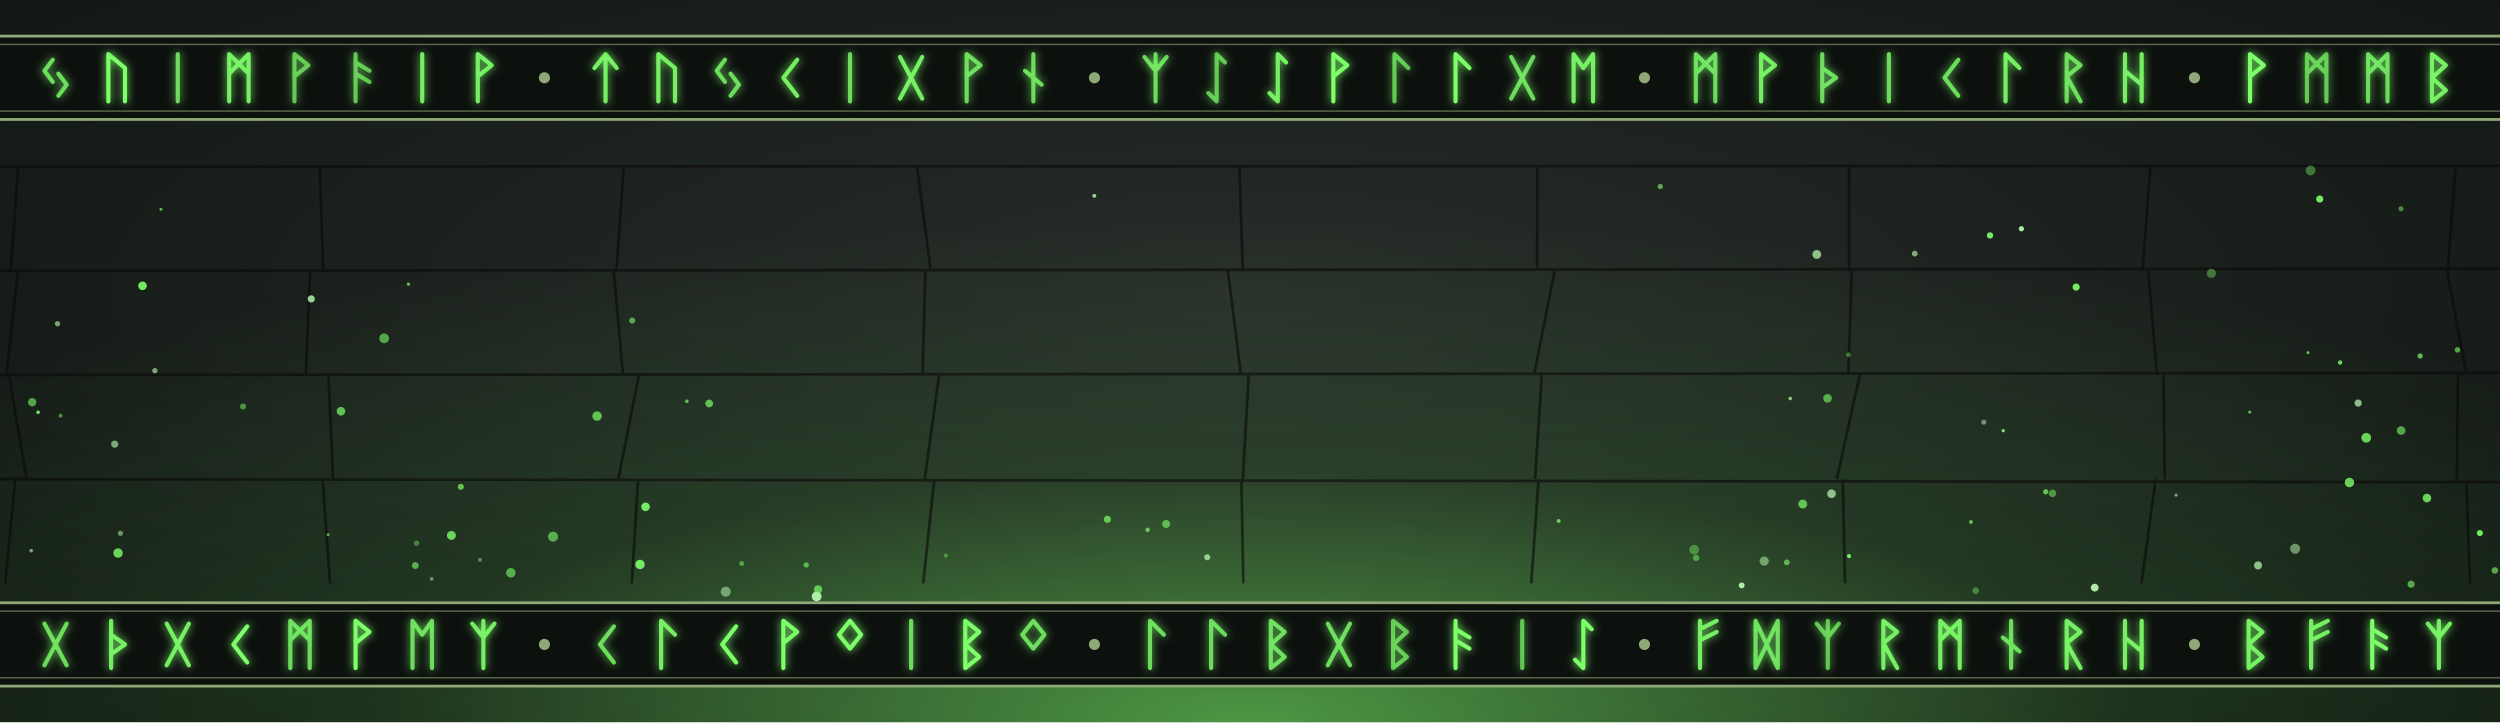
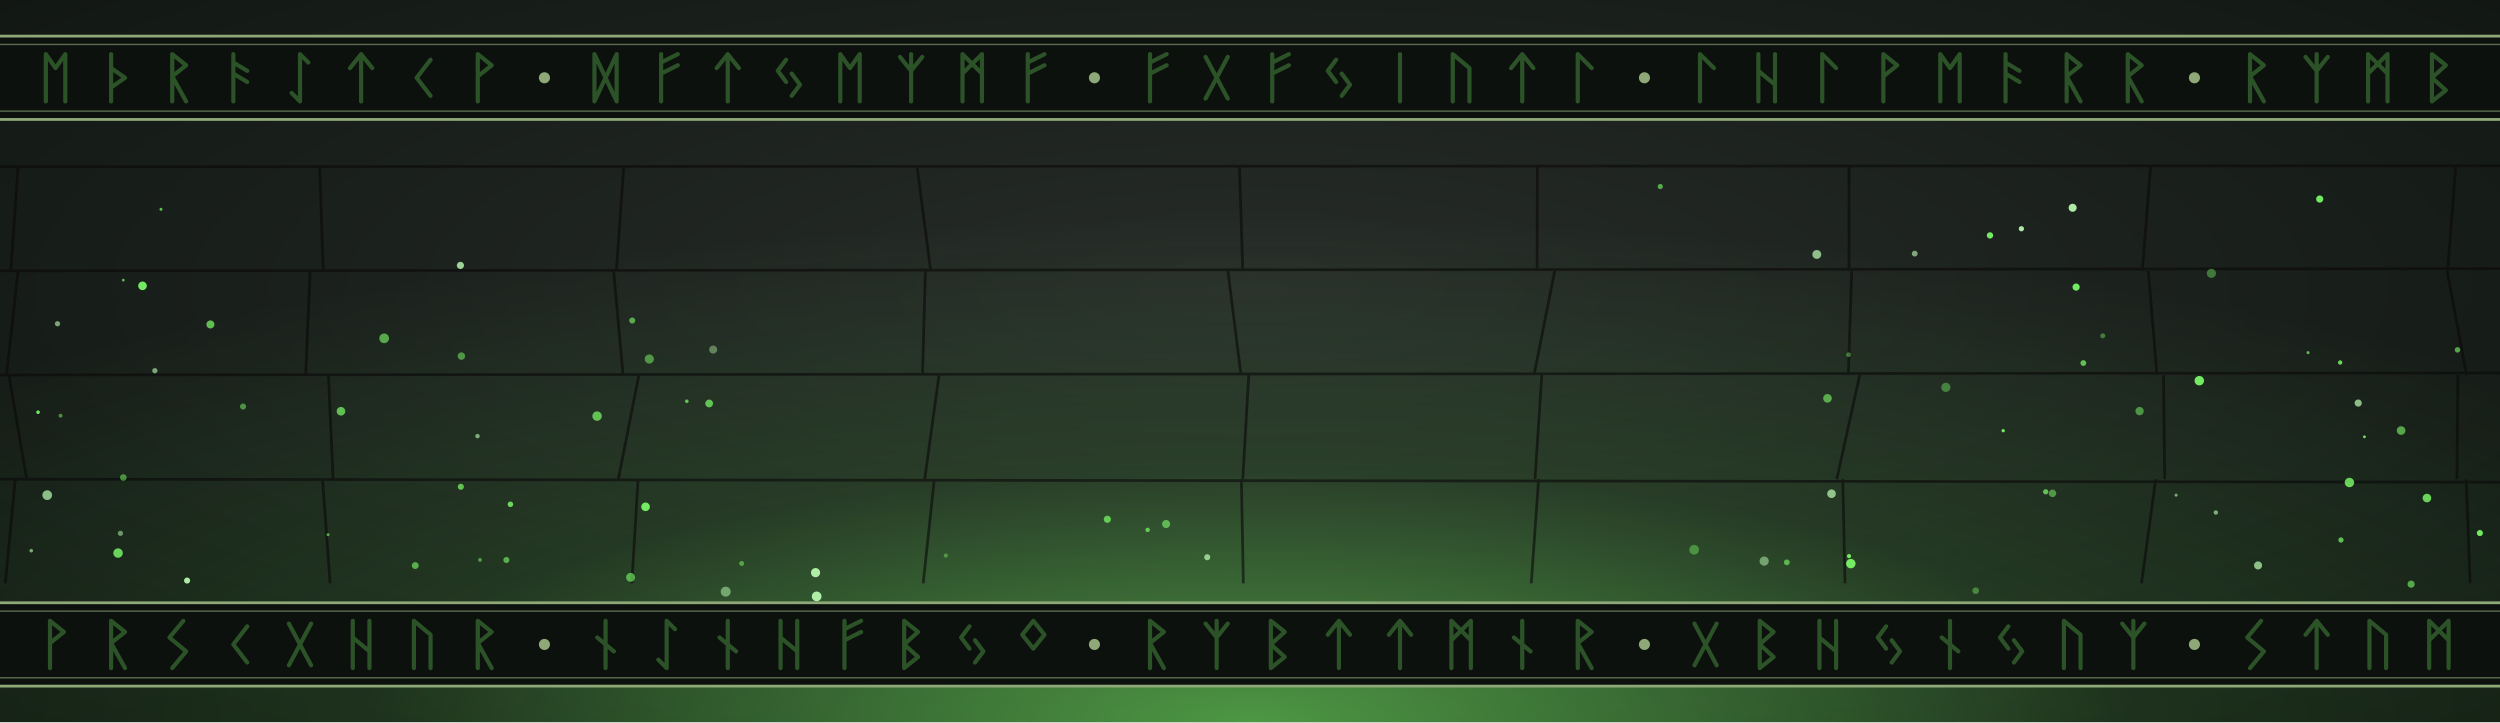
<svg xmlns="http://www.w3.org/2000/svg" viewBox="0 0 1800 520" preserveAspectRatio="xMidYMid slice">
  <defs>
    <radialGradient id="pedra" cx="50%" cy="40%" r="80%">
      <stop offset="0" stop-color="#272c29" />
      <stop offset=".7" stop-color="#141a16" />
      <stop offset="1" stop-color="#0d110e" />
    </radialGradient>
    <radialGradient id="brasa" cx="50%" cy="100%" r="70%">
      <stop offset="0" stop-color="#7dff6a" stop-opacity=".55" />
      <stop offset=".5" stop-color="#7dff6a" stop-opacity=".12" />
      <stop offset="1" stop-color="#7dff6a" stop-opacity="0" />
    </radialGradient>
-     <filter id="acesa" x="-50%" y="-50%" width="200%" height="200%">
-       <feGaussianBlur stdDeviation="3" result="b" />
-       <feMerge>
-         <feMergeNode in="b" />
-         <feMergeNode in="SourceGraphic" />
-       </feMerge>
-     </filter>
  </defs>
  <rect width="1800" height="520" fill="url(#pedra)" />
  <rect width="1800" height="520" fill="url(#brasa)" />
  <g stroke="#0a0909" stroke-width="2" fill="none" opacity=".6">
    <line x1="0" y1="120" x2="1800" y2="119.349" />
    <line x1="13" y1="120" x2="7.8" y2="195" />
    <line x1="230.2" y1="120" x2="232.7" y2="195" />
    <line x1="449.1" y1="120" x2="443.8" y2="195" />
    <line x1="660.3" y1="120" x2="670.1" y2="195" />
    <line x1="892.4" y1="120" x2="894.8" y2="195" />
    <line x1="1106.9" y1="120" x2="1106.7" y2="195" />
    <line x1="1331.3" y1="120" x2="1331.3" y2="195" />
    <line x1="1548.4" y1="120" x2="1542.5" y2="195" />
    <line x1="1768.1" y1="120" x2="1762.3" y2="195" />
    <line x1="0" y1="195" x2="1800" y2="193.463" />
    <line x1="13" y1="195" x2="4.7" y2="270" />
    <line x1="223.3" y1="195" x2="220.1" y2="270" />
    <line x1="441.8" y1="195" x2="448.6" y2="270" />
    <line x1="666.3" y1="195" x2="664.2" y2="270" />
    <line x1="884.1" y1="195" x2="893.5" y2="270" />
    <line x1="1119.4" y1="195" x2="1104.5" y2="270" />
    <line x1="1333.2" y1="195" x2="1330.8" y2="270" />
    <line x1="1546.8" y1="195" x2="1553" y2="270" />
    <line x1="1761.9" y1="195" x2="1775.9" y2="270" />
    <line x1="0" y1="270" x2="1800" y2="268.523" />
    <line x1="6.4" y1="270" x2="19.2" y2="345" />
    <line x1="236.5" y1="270" x2="239.8" y2="345" />
    <line x1="460" y1="270" x2="445.2" y2="345" />
    <line x1="676.1" y1="270" x2="665.8" y2="345" />
    <line x1="899.1" y1="270" x2="894.8" y2="345" />
    <line x1="1110.1" y1="270" x2="1105.2" y2="345" />
    <line x1="1339" y1="270" x2="1322.5" y2="345" />
    <line x1="1557.7" y1="270" x2="1558.6" y2="345" />
    <line x1="1769.7" y1="270" x2="1769" y2="345" />
    <line x1="0" y1="345" x2="1800" y2="347.165" />
    <line x1="11" y1="345" x2="3.8" y2="420" />
    <line x1="232.2" y1="345" x2="237.7" y2="420" />
    <line x1="459.4" y1="345" x2="454.9" y2="420" />
    <line x1="672.7" y1="345" x2="664.7" y2="420" />
    <line x1="893.8" y1="345" x2="895.2" y2="420" />
    <line x1="1107.8" y1="345" x2="1102.5" y2="420" />
    <line x1="1326.8" y1="345" x2="1328.4" y2="420" />
    <line x1="1552.1" y1="345" x2="1541.9" y2="420" />
    <line x1="1775.7" y1="345" x2="1778.5" y2="420" />
  </g>
  <rect x="-4" y="26" width="1808" height="60" fill="#0d110e" stroke="#8fa878" stroke-width="2" />
  <line x1="0" y1="32" x2="1800" y2="32" stroke="#8fa878" stroke-width="1" opacity=".6" />
  <line x1="0" y1="80" x2="1800" y2="80" stroke="#8fa878" stroke-width="1" opacity=".6" />
-   <g fill="none" stroke="#7dff6a" stroke-width="3" stroke-linecap="round" stroke-linejoin="round" filter="url(#acesa)">
-     <path transform="translate(30 39)" d="M8 4L2 12L8 20M12 14L18 22L12 30" opacity="0.8" />
-     <path transform="translate(74 39)" d="M4 34V0L16 10V34" opacity="1" />
-     <path transform="translate(118 39)" d="M10 0V34" opacity="0.8" />
-     <path transform="translate(162 39)" d="M3 34V0L17 14M17 34V0L3 14" opacity="0.9" />
-     <path transform="translate(206 39)" d="M6 34V0L16 8L6 16" opacity="0.7" />
-     <path transform="translate(250 39)" d="M6 0V34M6 6L16 12M6 14L16 20" opacity="0.7" />
-     <path transform="translate(294 39)" d="M10 0V34" opacity="0.9" />
-     <path transform="translate(338 39)" d="M6 34V0L16 8L6 16" opacity="0.9" />
-   </g>
  <circle cx="392" cy="56" r="4" fill="#8fa878" />
-   <g fill="none" stroke="#7dff6a" stroke-width="3" stroke-linecap="round" stroke-linejoin="round" filter="url(#acesa)">
-     <path transform="translate(426 39)" d="M10 0V34M10 0L2 10M10 0L18 10" opacity="0.9" />
-     <path transform="translate(470 39)" d="M4 34V0L16 10V34" opacity="0.9" />
-     <path transform="translate(514 39)" d="M8 4L2 12L8 20M12 14L18 22L12 30" opacity="0.8" />
-     <path transform="translate(558 39)" d="M16 4L6 17L16 30" opacity="0.9" />
-     <path transform="translate(602 39)" d="M10 0V34" opacity="0.8" />
-     <path transform="translate(646 39)" d="M2 2L18 32M18 2L2 32" opacity="0.9" />
-     <path transform="translate(690 39)" d="M6 34V0L16 8L6 16" opacity="0.8" />
-     <path transform="translate(734 39)" d="M10 0V34M4 12L16 22" opacity="0.8" />
-   </g>
  <circle cx="788" cy="56" r="4" fill="#8fa878" />
-   <g fill="none" stroke="#7dff6a" stroke-width="3" stroke-linecap="round" stroke-linejoin="round" filter="url(#acesa)">
-     <path transform="translate(822 39)" d="M10 0V34M10 12L2 2M10 12L18 2" opacity="0.8" />
-     <path transform="translate(866 39)" d="M10 0V34M10 0L16 6M10 34L4 28" opacity="0.7" />
-     <path transform="translate(910 39)" d="M10 0V34M10 0L16 6M10 34L4 28" opacity="0.9" />
-     <path transform="translate(954 39)" d="M6 34V0L16 8L6 16" opacity="1" />
-     <path transform="translate(998 39)" d="M6 0V34M6 0L16 10" opacity="0.7" />
-     <path transform="translate(1042 39)" d="M6 0V34M6 0L16 10" opacity="1" />
-     <path transform="translate(1086 39)" d="M2 2L18 32M18 2L2 32" opacity="0.8" />
-     <path transform="translate(1130 39)" d="M3 34V0L10 10L17 0V34" opacity="0.9" />
-   </g>
  <circle cx="1184" cy="56" r="4" fill="#8fa878" />
-   <g fill="none" stroke="#7dff6a" stroke-width="3" stroke-linecap="round" stroke-linejoin="round" filter="url(#acesa)">
-     <path transform="translate(1218 39)" d="M3 34V0L17 14M17 34V0L3 14" opacity="0.8" />
-     <path transform="translate(1262 39)" d="M6 34V0L16 8L6 16" opacity="0.9" />
-     <path transform="translate(1306 39)" d="M6 0V34M6 10L16 17L6 24" opacity="0.8" />
-     <path transform="translate(1350 39)" d="M10 0V34" opacity="0.8" />
-     <path transform="translate(1394 39)" d="M16 4L6 17L16 30" opacity="0.8" />
-     <path transform="translate(1438 39)" d="M6 0V34M6 0L16 10" opacity="0.9" />
-     <path transform="translate(1482 39)" d="M6 34V0L16 8L6 16L16 34" opacity="0.8" />
-     <path transform="translate(1526 39)" d="M4 0V34M16 0V34M4 12L16 22" opacity="0.9" />
-   </g>
  <circle cx="1580" cy="56" r="4" fill="#8fa878" />
-   <g fill="none" stroke="#7dff6a" stroke-width="3" stroke-linecap="round" stroke-linejoin="round" filter="url(#acesa)">
-     <path transform="translate(1614 39)" d="M6 34V0L16 8L6 16" opacity="1" />
-     <path transform="translate(1658 39)" d="M3 34V0L17 14M17 34V0L3 14" opacity="0.7" />
-     <path transform="translate(1702 39)" d="M3 34V0L17 14M17 34V0L3 14" opacity="0.8" />
-     <path transform="translate(1746 39)" d="M5 0V34M5 0L15 8L5 17L15 26L5 34" opacity="0.9" />
-   </g>
  <rect x="-4" y="434" width="1808" height="60" fill="#0d110e" stroke="#8fa878" stroke-width="2" />
  <line x1="0" y1="440" x2="1800" y2="440" stroke="#8fa878" stroke-width="1" opacity=".6" />
  <line x1="0" y1="488" x2="1800" y2="488" stroke="#8fa878" stroke-width="1" opacity=".6" />
-   <g fill="none" stroke="#7dff6a" stroke-width="3" stroke-linecap="round" stroke-linejoin="round" filter="url(#acesa)">
-     <path transform="translate(30 447)" d="M2 2L18 32M18 2L2 32" opacity="0.8" />
-     <path transform="translate(74 447)" d="M6 0V34M6 10L16 17L6 24" opacity="0.9" />
-     <path transform="translate(118 447)" d="M2 2L18 32M18 2L2 32" opacity="0.9" />
-     <path transform="translate(162 447)" d="M16 4L6 17L16 30" opacity="1" />
-     <path transform="translate(206 447)" d="M3 34V0L17 14M17 34V0L3 14" opacity="0.8" />
-     <path transform="translate(250 447)" d="M6 34V0L16 8L6 16" opacity="1" />
-     <path transform="translate(294 447)" d="M3 34V0L10 10L17 0V34" opacity="0.8" />
-     <path transform="translate(338 447)" d="M10 0V34M10 12L2 2M10 12L18 2" opacity="0.9" />
+   <circle cx="392" cy="464" r="4" fill="#8fa878" />
+   <circle cx="788" cy="464" r="4" fill="#8fa878" />
+   <circle cx="1184" cy="464" r="4" fill="#8fa878" />
+   <circle cx="1580" cy="464" r="4" fill="#8fa878" />
+   <g fill="none" stroke="#7dff6a" stroke-width="3" stroke-linecap="round" stroke-linejoin="round" opacity=".28">
+     <path transform="translate(30 39)" d="M3 34V0L10 10L17 0V34" />
+     <path transform="translate(74 39)" d="M6 0V34M6 10L16 17L6 24" />
+     <path transform="translate(118 39)" d="M6 34V0L16 8L6 16L16 34" />
+     <path transform="translate(162 39)" d="M6 0V34M6 6L16 12M6 14L16 20" />
+     <path transform="translate(206 39)" d="M10 0V34M10 0L16 6M10 34L4 28" />
+     <path transform="translate(250 39)" d="M10 0V34M10 0L2 10M10 0L18 10" />
+     <path transform="translate(294 39)" d="M16 4L6 17L16 30" />
+     <path transform="translate(338 39)" d="M6 34V0L16 8L6 16" />
+     <path transform="translate(426 39)" d="M2 0V34L18 0V34L2 0" />
+     <path transform="translate(470 39)" d="M6 0V34M6 6L18 0M6 14L18 8" />
+     <path transform="translate(514 39)" d="M10 0V34M10 0L2 10M10 0L18 10" />
+     <path transform="translate(558 39)" d="M8 4L2 12L8 20M12 14L18 22L12 30" />
+     <path transform="translate(602 39)" d="M3 34V0L10 10L17 0V34" />
+     <path transform="translate(646 39)" d="M10 0V34M10 12L2 2M10 12L18 2" />
+     <path transform="translate(690 39)" d="M3 34V0L17 14M17 34V0L3 14" />
+     <path transform="translate(734 39)" d="M6 0V34M6 6L18 0M6 14L18 8" />
+     <path transform="translate(822 39)" d="M6 0V34M6 6L18 0M6 14L18 8" />
+     <path transform="translate(866 39)" d="M2 2L18 32M18 2L2 32" />
+     <path transform="translate(910 39)" d="M6 0V34M6 6L18 0M6 14L18 8" />
+     <path transform="translate(954 39)" d="M8 4L2 12L8 20M12 14L18 22L12 30" />
+     <path transform="translate(998 39)" d="M10 0V34" />
+     <path transform="translate(1042 39)" d="M4 34V0L16 10V34" />
+     <path transform="translate(1086 39)" d="M10 0V34M10 0L2 10M10 0L18 10" />
+     <path transform="translate(1130 39)" d="M6 0V34M6 0L16 10" />
+     <path transform="translate(1218 39)" d="M6 0V34M6 0L16 10" />
+     <path transform="translate(1262 39)" d="M4 0V34M16 0V34M4 12L16 22" />
+     <path transform="translate(1306 39)" d="M6 0V34M6 0L16 10" />
+     <path transform="translate(1350 39)" d="M6 34V0L16 8L6 16" />
+     <path transform="translate(1394 39)" d="M3 34V0L10 10L17 0V34" />
+     <path transform="translate(1438 39)" d="M6 0V34M6 6L16 12M6 14L16 20" />
+     <path transform="translate(1482 39)" d="M6 34V0L16 8L6 16L16 34" />
+     <path transform="translate(1526 39)" d="M6 34V0L16 8L6 16L16 34" />
+     <path transform="translate(1614 39)" d="M6 34V0L16 8L6 16L16 34" />
+     <path transform="translate(1658 39)" d="M10 0V34M10 12L2 2M10 12L18 2" />
+     <path transform="translate(1702 39)" d="M3 34V0L17 14M17 34V0L3 14" />
+     <path transform="translate(1746 39)" d="M5 0V34M5 0L15 8L5 17L15 26L5 34" />
+     <path transform="translate(30 447)" d="M6 34V0L16 8L6 16" />
+     <path transform="translate(74 447)" d="M6 34V0L16 8L6 16L16 34" />
+     <path transform="translate(118 447)" d="M14 0L4 12L16 22L6 34" />
+     <path transform="translate(162 447)" d="M16 4L6 17L16 30" />
+     <path transform="translate(206 447)" d="M2 2L18 32M18 2L2 32" />
+     <path transform="translate(250 447)" d="M4 0V34M16 0V34M4 12L16 22" />
+     <path transform="translate(294 447)" d="M4 34V0L16 10V34" />
+     <path transform="translate(338 447)" d="M6 34V0L16 8L6 16L16 34" />
+     <path transform="translate(426 447)" d="M10 0V34M4 12L16 22" />
+     <path transform="translate(470 447)" d="M10 0V34M10 0L16 6M10 34L4 28" />
+     <path transform="translate(514 447)" d="M10 0V34M4 12L16 22" />
+     <path transform="translate(558 447)" d="M4 0V34M16 0V34M4 12L16 22" />
+     <path transform="translate(602 447)" d="M6 0V34M6 6L18 0M6 14L18 8" />
+     <path transform="translate(646 447)" d="M5 0V34M5 0L15 8L5 17L15 26L5 34" />
+     <path transform="translate(690 447)" d="M8 4L2 12L8 20M12 14L18 22L12 30" />
+     <path transform="translate(734 447)" d="M10 0L18 10L10 20L2 10Z" />
+     <path transform="translate(822 447)" d="M6 34V0L16 8L6 16L16 34" />
+     <path transform="translate(866 447)" d="M10 0V34M10 12L2 2M10 12L18 2" />
+     <path transform="translate(910 447)" d="M5 0V34M5 0L15 8L5 17L15 26L5 34" />
+     <path transform="translate(954 447)" d="M10 0V34M10 0L2 10M10 0L18 10" />
+     <path transform="translate(998 447)" d="M10 0V34M10 0L2 10M10 0L18 10" />
+     <path transform="translate(1042 447)" d="M3 34V0L17 14M17 34V0L3 14" />
+     <path transform="translate(1086 447)" d="M10 0V34M4 12L16 22" />
+     <path transform="translate(1130 447)" d="M6 34V0L16 8L6 16L16 34" />
+     <path transform="translate(1218 447)" d="M2 2L18 32M18 2L2 32" />
+     <path transform="translate(1262 447)" d="M5 0V34M5 0L15 8L5 17L15 26L5 34" />
+     <path transform="translate(1306 447)" d="M4 0V34M16 0V34M4 12L16 22" />
+     <path transform="translate(1350 447)" d="M8 4L2 12L8 20M12 14L18 22L12 30" />
+     <path transform="translate(1394 447)" d="M10 0V34M4 12L16 22" />
+     <path transform="translate(1438 447)" d="M8 4L2 12L8 20M12 14L18 22L12 30" />
+     <path transform="translate(1482 447)" d="M4 34V0L16 10V34" />
+     <path transform="translate(1526 447)" d="M10 0V34M10 12L2 2M10 12L18 2" />
+     <path transform="translate(1614 447)" d="M14 0L4 12L16 22L6 34" />
+     <path transform="translate(1658 447)" d="M10 0V34M10 0L2 10M10 0L18 10" />
+     <path transform="translate(1702 447)" d="M4 34V0L16 10V34" />
+     <path transform="translate(1746 447)" d="M3 34V0L17 14M17 34V0L3 14" />
  </g>
-   <circle cx="392" cy="464" r="4" fill="#8fa878" />
-   <g fill="none" stroke="#7dff6a" stroke-width="3" stroke-linecap="round" stroke-linejoin="round" filter="url(#acesa)">
-     <path transform="translate(426 447)" d="M16 4L6 17L16 30" opacity="0.8" />
-     <path transform="translate(470 447)" d="M6 0V34M6 0L16 10" opacity="0.9" />
-     <path transform="translate(514 447)" d="M16 4L6 17L16 30" opacity="1" />
-     <path transform="translate(558 447)" d="M6 34V0L16 8L6 16" opacity="1" />
-     <path transform="translate(602 447)" d="M10 0L18 10L10 20L2 10Z" opacity="1" />
-     <path transform="translate(646 447)" d="M10 0V34" opacity="0.8" />
-     <path transform="translate(690 447)" d="M5 0V34M5 0L15 8L5 17L15 26L5 34" opacity="1" />
-     <path transform="translate(734 447)" d="M10 0L18 10L10 20L2 10Z" opacity="0.8" />
-   </g>
-   <circle cx="788" cy="464" r="4" fill="#8fa878" />
-   <g fill="none" stroke="#7dff6a" stroke-width="3" stroke-linecap="round" stroke-linejoin="round" filter="url(#acesa)">
-     <path transform="translate(822 447)" d="M6 0V34M6 0L16 10" opacity="0.8" />
-     <path transform="translate(866 447)" d="M6 0V34M6 0L16 10" opacity="0.8" />
-     <path transform="translate(910 447)" d="M5 0V34M5 0L15 8L5 17L15 26L5 34" opacity="0.8" />
-     <path transform="translate(954 447)" d="M2 2L18 32M18 2L2 32" opacity="0.8" />
-     <path transform="translate(998 447)" d="M5 0V34M5 0L15 8L5 17L15 26L5 34" opacity="0.7" />
-     <path transform="translate(1042 447)" d="M6 0V34M6 6L16 12M6 14L16 20" opacity="1" />
-     <path transform="translate(1086 447)" d="M10 0V34" opacity="0.7" />
-     <path transform="translate(1130 447)" d="M10 0V34M10 0L16 6M10 34L4 28" opacity="1" />
-   </g>
-   <circle cx="1184" cy="464" r="4" fill="#8fa878" />
-   <g fill="none" stroke="#7dff6a" stroke-width="3" stroke-linecap="round" stroke-linejoin="round" filter="url(#acesa)">
-     <path transform="translate(1218 447)" d="M6 0V34M6 6L18 0M6 14L18 8" opacity="0.9" />
-     <path transform="translate(1262 447)" d="M2 0V34L18 0V34L2 0" opacity="0.8" />
-     <path transform="translate(1306 447)" d="M10 0V34M10 12L2 2M10 12L18 2" opacity="0.7" />
-     <path transform="translate(1350 447)" d="M6 34V0L16 8L6 16L16 34" opacity="0.9" />
-     <path transform="translate(1394 447)" d="M3 34V0L17 14M17 34V0L3 14" opacity="0.9" />
-     <path transform="translate(1438 447)" d="M10 0V34M4 12L16 22" opacity="0.8" />
-     <path transform="translate(1482 447)" d="M6 34V0L16 8L6 16L16 34" opacity="0.9" />
-     <path transform="translate(1526 447)" d="M4 0V34M16 0V34M4 12L16 22" opacity="0.9" />
-   </g>
-   <circle cx="1580" cy="464" r="4" fill="#8fa878" />
-   <g fill="none" stroke="#7dff6a" stroke-width="3" stroke-linecap="round" stroke-linejoin="round" filter="url(#acesa)">
-     <path transform="translate(1614 447)" d="M5 0V34M5 0L15 8L5 17L15 26L5 34" opacity="0.9" />
-     <path transform="translate(1658 447)" d="M6 0V34M6 6L18 0M6 14L18 8" opacity="0.9" />
-     <path transform="translate(1702 447)" d="M6 0V34M6 6L16 12M6 14L16 20" opacity="1" />
-     <path transform="translate(1746 447)" d="M10 0V34M10 12L2 2M10 12L18 2" opacity="0.9" />
-   </g>
+   <circle cx="134.7" cy="418" r="2.2" fill="#beffb5" opacity="0.9" />
+   <circle cx="88.8" cy="201.7" r="1" fill="#7dff6a" opacity="0.7" />
+   <circle cx="88.8" cy="343.8" r="2.4" fill="#7dff6a" opacity="0.5" />
+   <circle cx="332.2" cy="256.4" r="2.7" fill="#7dff6a" opacity="0.5" />
+   <circle cx="587.2" cy="412.3" r="3.3" fill="#beffb5" opacity="0.9" />
+   <circle cx="1500" cy="261.4" r="2.1" fill="#7dff6a" opacity="0.7" />
+   <circle cx="1514" cy="241.8" r="1.8" fill="#7dff6a" opacity="0.4" />
+   <circle cx="343.8" cy="314" r="1.6" fill="#beffb5" opacity="0.6" />
+   <circle cx="1595.4" cy="369" r="1.6" fill="#beffb5" opacity="0.6" />
+   <circle cx="1401" cy="278.9" r="3.3" fill="#7dff6a" opacity="0.4" />
+   <circle cx="1540.5" cy="296" r="3" fill="#7dff6a" opacity="0.5" />
+   <circle cx="331.5" cy="191.1" r="2.6" fill="#beffb5" opacity="0.8" />
+   <circle cx="454" cy="415.7" r="3.2" fill="#7dff6a" opacity="0.6" />
+   <circle cx="1685.5" cy="388.8" r="1.9" fill="#7dff6a" opacity="0.7" />
+   <circle cx="467.5" cy="258.5" r="3.3" fill="#7dff6a" opacity="0.5" />
+   <circle cx="1583.5" cy="274.1" r="3.4" fill="#7dff6a" opacity="0.9" />
+   <circle cx="1332.6" cy="405.8" r="3.4" fill="#7dff6a" opacity="0.9" />
+   <circle cx="364.6" cy="403.2" r="2.2" fill="#7dff6a" opacity="0.6" />
+   <circle cx="513.5" cy="251.7" r="2.9" fill="#beffb5" opacity="0.4" />
+   <circle cx="1702.4" cy="314.5" r="1" fill="#7dff6a" opacity="0.9" />
+   <circle cx="34" cy="356.5" r="3.5" fill="#beffb5" opacity="0.7" />
+   <circle cx="151.5" cy="233.6" r="2.9" fill="#7dff6a" opacity="0.7" />
+   <circle cx="367.5" cy="363.1" r="2" fill="#7dff6a" opacity="0.8" />
+   <circle cx="1492.3" cy="149.6" r="2.9" fill="#beffb5" opacity="0.9" />
  <circle cx="1684.9" cy="261" r="1.6" fill="#7dff6a" opacity="0.8" />
  <circle cx="1736" cy="420.6" r="2.6" fill="#7dff6a" opacity="0.6" />
  <circle cx="1422.5" cy="425.3" r="2.4" fill="#7dff6a" opacity="0.4" />
  <circle cx="1625.8" cy="407.1" r="2.9" fill="#beffb5" opacity="0.7" />
  <circle cx="1455.4" cy="164.7" r="1.9" fill="#beffb5" opacity="0.9" />
  <circle cx="588" cy="429.4" r="3.5" fill="#beffb5" opacity="0.9" />
  <circle cx="331.8" cy="350.5" r="2.2" fill="#7dff6a" opacity="0.7" />
  <circle cx="236.2" cy="385" r="1.1" fill="#7dff6a" opacity="0.6" />
  <circle cx="534" cy="405.7" r="1.8" fill="#7dff6a" opacity="0.5" />
  <circle cx="1691.6" cy="347.4" r="3.4" fill="#7dff6a" opacity="0.8" />
  <circle cx="27.4" cy="296.8" r="1.3" fill="#7dff6a" opacity="0.9" />
  <circle cx="1330.9" cy="255.4" r="1.7" fill="#7dff6a" opacity="0.4" />
  <circle cx="1592.2" cy="196.8" r="3.3" fill="#7dff6a" opacity="0.4" />
  <circle cx="111.5" cy="266.9" r="1.9" fill="#beffb5" opacity="0.6" />
  <circle cx="494.5" cy="288.9" r="1.3" fill="#7dff6a" opacity="0.7" />
  <circle cx="115.9" cy="150.7" r="1.1" fill="#7dff6a" opacity="0.7" />
  <circle cx="1769.4" cy="251.9" r="2" fill="#7dff6a" opacity="0.6" />
  <circle cx="681" cy="400" r="1.5" fill="#7dff6a" opacity="0.4" />
  <circle cx="102.6" cy="205.8" r="3.1" fill="#7dff6a" opacity="0.9" />
  <circle cx="839.6" cy="377.3" r="2.9" fill="#7dff6a" opacity="0.6" />
  <circle cx="1318.7" cy="355.5" r="3.1" fill="#beffb5" opacity="0.7" />
  <circle cx="175" cy="292.7" r="2.2" fill="#7dff6a" opacity="0.5" />
  <circle cx="1195.4" cy="134.3" r="1.9" fill="#7dff6a" opacity="0.6" />
  <circle cx="1270.2" cy="404" r="3.3" fill="#beffb5" opacity="0.5" />
  <circle cx="1331.3" cy="400.4" r="1.5" fill="#7dff6a" opacity="0.9" />
  <circle cx="86.7" cy="384" r="1.9" fill="#beffb5" opacity="0.5" />
  <circle cx="522.5" cy="426" r="3.6" fill="#beffb5" opacity="0.5" />
  <circle cx="464.8" cy="364.9" r="3.1" fill="#7dff6a" opacity="0.9" />
  <circle cx="1432.8" cy="169.5" r="2.3" fill="#7dff6a" opacity="0.9" />
  <circle cx="1566.8" cy="356.5" r="1.1" fill="#beffb5" opacity="0.6" />
  <circle cx="85" cy="398.2" r="3.4" fill="#7dff6a" opacity="0.8" />
  <circle cx="826.3" cy="381.5" r="1.6" fill="#7dff6a" opacity="0.7" />
  <circle cx="797.3" cy="373.9" r="2.6" fill="#7dff6a" opacity="0.7" />
  <circle cx="429.9" cy="299.6" r="3.4" fill="#7dff6a" opacity="0.7" />
  <circle cx="1472.9" cy="354.1" r="1.9" fill="#7dff6a" opacity="0.7" />
  <circle cx="1670.2" cy="143.3" r="2.6" fill="#7dff6a" opacity="0.9" />
  <circle cx="1728.8" cy="310" r="3.1" fill="#7dff6a" opacity="0.6" />
  <circle cx="345.6" cy="403.1" r="1.4" fill="#7dff6a" opacity="0.5" />
  <circle cx="1494.8" cy="206.7" r="2.6" fill="#7dff6a" opacity="0.9" />
  <circle cx="1378.6" cy="182.6" r="2.1" fill="#beffb5" opacity="0.6" />
  <circle cx="455.2" cy="230.8" r="2.2" fill="#7dff6a" opacity="0.6" />
  <circle cx="1219.8" cy="395.8" r="3.5" fill="#7dff6a" opacity="0.4" />
  <circle cx="1785.5" cy="383.8" r="2.2" fill="#7dff6a" opacity="0.9" />
  <circle cx="1315.8" cy="286.8" r="3.1" fill="#7dff6a" opacity="0.6" />
  <circle cx="1697.9" cy="290.2" r="2.6" fill="#beffb5" opacity="0.7" />
  <circle cx="1308.1" cy="183.2" r="3.2" fill="#beffb5" opacity="0.7" />
  <circle cx="245.5" cy="296.1" r="3.1" fill="#7dff6a" opacity="0.7" />
  <circle cx="510.6" cy="290.5" r="2.8" fill="#7dff6a" opacity="0.7" />
  <circle cx="1661.8" cy="253.9" r="1.1" fill="#7dff6a" opacity="0.7" />
  <circle cx="869.2" cy="401.2" r="2.2" fill="#beffb5" opacity="0.7" />
  <circle cx="1477.8" cy="355.2" r="2.7" fill="#7dff6a" opacity="0.5" />
  <circle cx="1286.5" cy="404.9" r="2.1" fill="#7dff6a" opacity="0.6" />
  <circle cx="41.4" cy="233.1" r="1.9" fill="#beffb5" opacity="0.6" />
  <circle cx="1747.4" cy="358.6" r="3.1" fill="#7dff6a" opacity="0.8" />
  <circle cx="43.6" cy="299.3" r="1.4" fill="#7dff6a" opacity="0.5" />
  <circle cx="276.6" cy="243.6" r="3.5" fill="#7dff6a" opacity="0.6" />
  <circle cx="299" cy="407.2" r="2.5" fill="#7dff6a" opacity="0.6" />
  <circle cx="1442.3" cy="310.1" r="1.2" fill="#7dff6a" opacity="0.9" />
  <circle cx="22.5" cy="396.5" r="1.3" fill="#beffb5" opacity="0.6" />
-   <circle cx="787.9" cy="141" r="1.4" fill="#beffb5" opacity="0.8" />
-   <circle cx="299.9" cy="391.1" r="2" fill="#7dff6a" opacity="0.4" />
-   <circle cx="1742.5" cy="256.3" r="1.9" fill="#7dff6a" opacity="0.7" />
-   <circle cx="1728.7" cy="150.3" r="1.8" fill="#7dff6a" opacity="0.5" />
-   <circle cx="460.8" cy="406.4" r="3.4" fill="#7dff6a" opacity="0.9" />
-   <circle cx="1221.2" cy="401.7" r="2.3" fill="#7dff6a" opacity="0.5" />
-   <circle cx="1289" cy="286.9" r="1.3" fill="#beffb5" opacity="0.7" />
-   <circle cx="294.1" cy="204.6" r="1.2" fill="#7dff6a" opacity="0.7" />
-   <circle cx="224.1" cy="215.2" r="2.6" fill="#beffb5" opacity="0.8" />
-   <circle cx="325" cy="385.5" r="3.2" fill="#7dff6a" opacity="0.8" />
-   <circle cx="1619.8" cy="296.7" r="1.1" fill="#7dff6a" opacity="0.7" />
-   <circle cx="82.6" cy="319.8" r="2.6" fill="#beffb5" opacity="0.6" />
-   <circle cx="580.5" cy="406.8" r="1.9" fill="#7dff6a" opacity="0.6" />
-   <circle cx="1428.3" cy="304" r="1.8" fill="#beffb5" opacity="0.5" />
-   <circle cx="23.2" cy="289.6" r="3" fill="#7dff6a" opacity="0.6" />
-   <circle cx="1796.3" cy="410.7" r="2.4" fill="#7dff6a" opacity="0.6" />
-   <circle cx="1508.2" cy="423.1" r="2.8" fill="#beffb5" opacity="0.9" />
-   <circle cx="1254" cy="421.5" r="2.1" fill="#beffb5" opacity="0.9" />
-   <circle cx="589" cy="424.4" r="3" fill="#7dff6a" opacity="0.7" />
-   <circle cx="1122.2" cy="375.1" r="1.4" fill="#7dff6a" opacity="0.8" />
-   <circle cx="1298" cy="362.9" r="3.2" fill="#7dff6a" opacity="0.7" />
-   <circle cx="1652.5" cy="395.1" r="3.6" fill="#beffb5" opacity="0.5" />
-   <circle cx="1663.6" cy="122.7" r="3.5" fill="#7dff6a" opacity="0.4" />
-   <circle cx="310.8" cy="416.8" r="1.3" fill="#beffb5" opacity="0.5" />
-   <circle cx="367.8" cy="412.4" r="3.4" fill="#7dff6a" opacity="0.6" />
-   <circle cx="1703.7" cy="315.2" r="3.5" fill="#7dff6a" opacity="0.8" />
-   <circle cx="1419.1" cy="375.8" r="1.4" fill="#7dff6a" opacity="0.7" />
-   <circle cx="398.2" cy="386.4" r="3.6" fill="#7dff6a" opacity="0.6" />
</svg>
